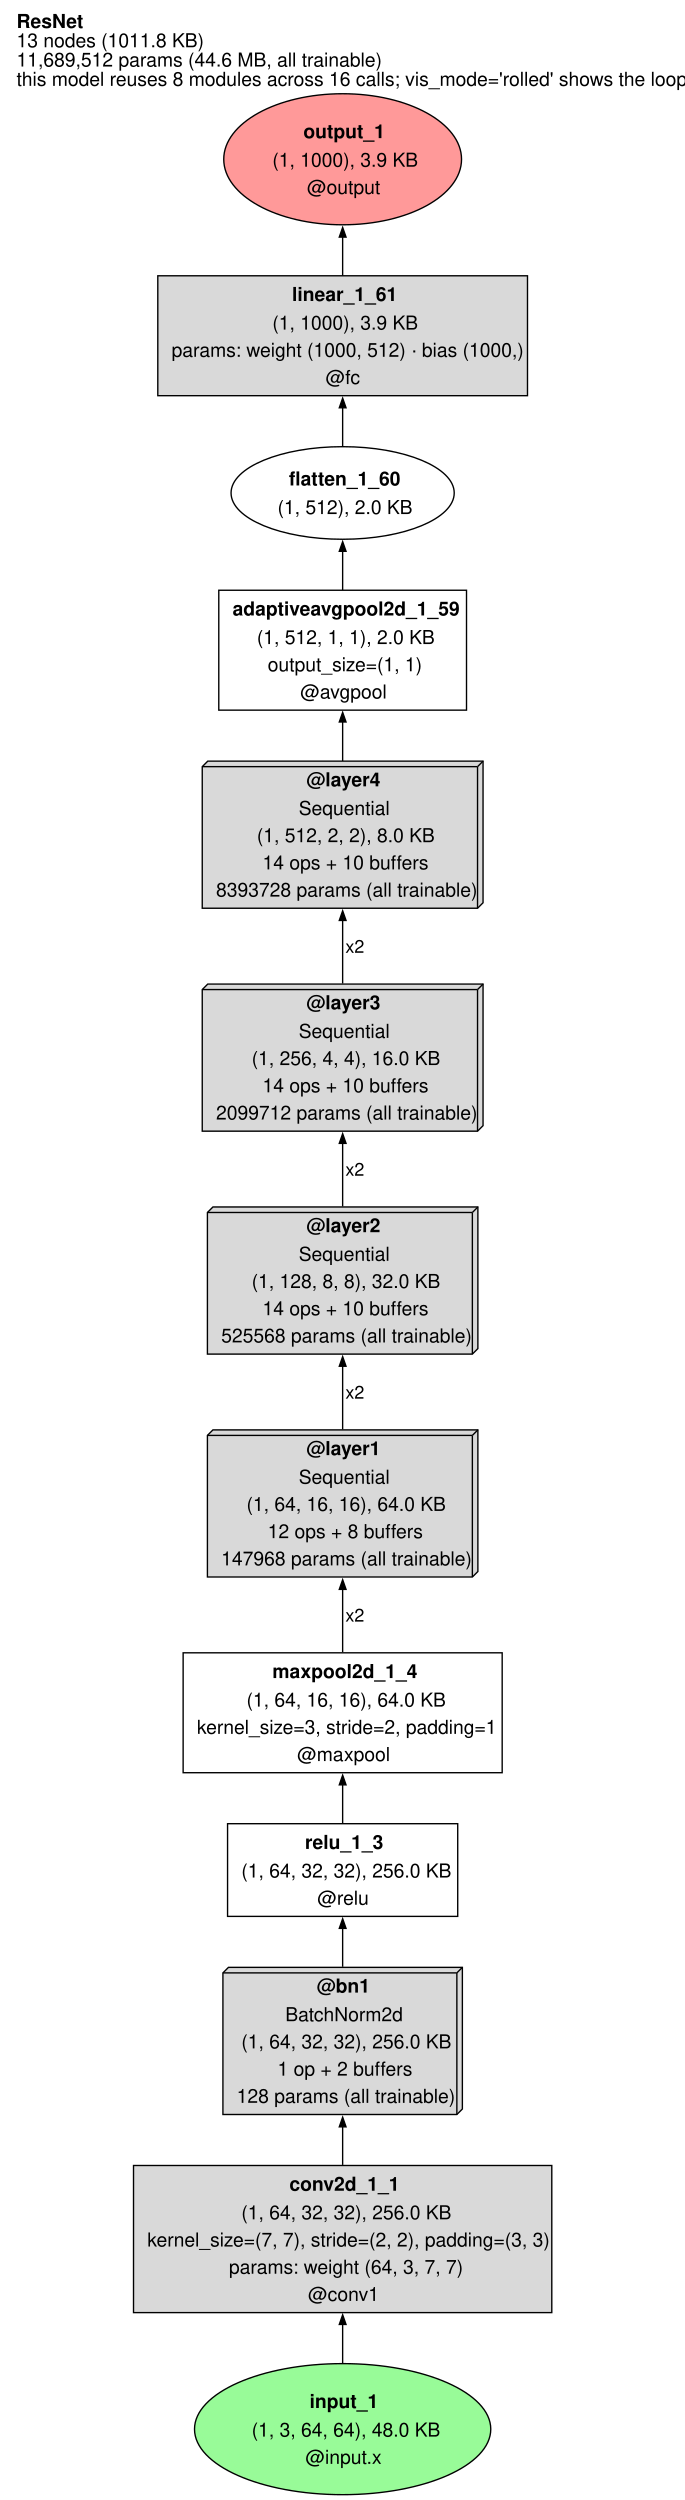
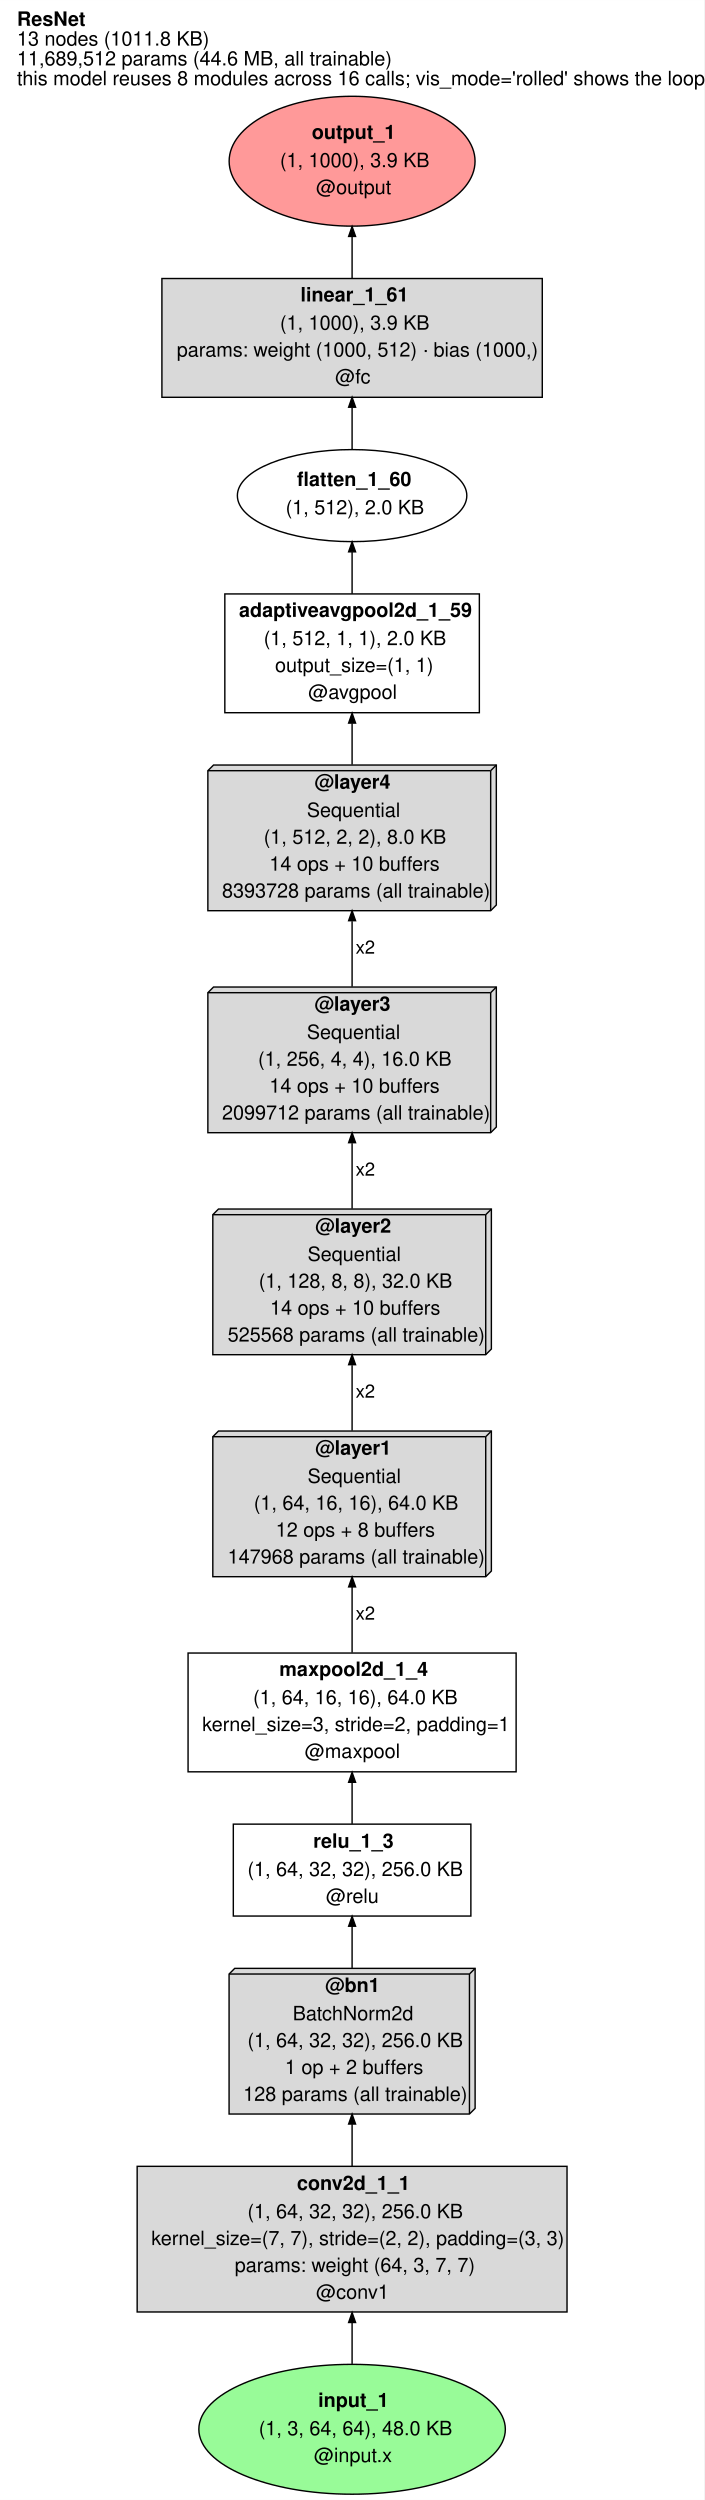
- <svg xmlns="http://www.w3.org/2000/svg" width="497pt" height="1814pt" viewBox="0.00 0.00 497.00 1814.00">
-   <g id="graph0" class="graph" transform="scale(1 1) rotate(0) translate(4 1810.14)">
-     <polygon fill="white" stroke="none" points="-4,4 -4,-1810.14 493.25,-1810.14 493.25,4 -4,4" />
-     <text xml:space="preserve" text-anchor="start" x="8" y="-1789.84" font-family="Helvetica,sans-Serif" font-weight="bold" font-size="14.00">ResNet</text>
-     <text xml:space="preserve" text-anchor="start" x="8" y="-1775.84" font-family="Helvetica,sans-Serif" font-size="14.00">13 nodes (1011.8 KB)</text>
-     <text xml:space="preserve" text-anchor="start" x="8" y="-1761.84" font-family="Helvetica,sans-Serif" font-size="14.00">11,689,512 params (44.6 MB, all trainable)</text>
-     <text xml:space="preserve" text-anchor="start" x="8" y="-1747.84" font-family="Helvetica,sans-Serif" font-size="14.00">this model reuses 8 modules across 16 calls; vis_mode='rolled' shows the loop</text>
+ <svg xmlns="http://www.w3.org/2000/svg" width="498pt" height="1768pt" viewBox="0.00 0.00 498.00 1767.90">
+   <g id="graph0" class="graph" transform="scale(1 1) rotate(0) translate(4 1763.9)">
+     <polygon fill="white" stroke="transparent" points="-4,4 -4,-1763.9 494,-1763.9 494,4 -4,4" />
+     <text text-anchor="start" x="8" y="-1745.7" font-family="Helvetica,sans-Serif" font-weight="bold" font-size="14.00">ResNet</text>
+     <text text-anchor="start" x="8" y="-1731.7" font-family="Helvetica,sans-Serif" font-size="14.00">13 nodes (1011.8 KB)</text>
+     <text text-anchor="start" x="8" y="-1717.7" font-family="Helvetica,sans-Serif" font-size="14.00">11,689,512 params (44.6 MB, all trainable)</text>
+     <text text-anchor="start" x="8" y="-1703.7" font-family="Helvetica,sans-Serif" font-size="14.00">this model reuses 8 modules across 16 calls; vis_mode='rolled' shows the loop</text>
    <g id="node1" class="node">
-       <ellipse fill="#98fb98" stroke="black" cx="244.62" cy="-47.55" rx="107.48" ry="47.55" />
-       <text xml:space="preserve" text-anchor="start" x="220.62" y="-62.88" font-family="Helvetica,sans-Serif" font-weight="bold" font-size="14.00">input_1</text>
-       <text xml:space="preserve" text-anchor="start" x="178.62" y="-42.13" font-family="Helvetica,sans-Serif" font-size="14.00">(1, 3, 64, 64), 48.0 KB</text>
-       <text xml:space="preserve" text-anchor="start" x="217.62" y="-22.38" font-family="Helvetica,sans-Serif" font-size="14.00">@input.x</text>
+       <ellipse fill="#98fb98" stroke="black" cx="245" cy="-45.96" rx="108.38" ry="45.92" />
+       <text text-anchor="start" x="221" y="-61.76" font-family="Helvetica,sans-Serif" font-weight="bold" font-size="14.00">input_1</text>
+       <text text-anchor="start" x="179" y="-41.76" font-family="Helvetica,sans-Serif" font-size="14.00">(1, 3, 64, 64), 48.0 KB</text>
+       <text text-anchor="start" x="218" y="-22.76" font-family="Helvetica,sans-Serif" font-size="14.00">@input.x</text>
    </g>
    <g id="node2" class="node">
-       <polygon fill="#d9d9d9" stroke="black" points="396.38,-238.86 92.88,-238.86 92.88,-132.11 396.38,-132.11 396.38,-238.86" />
-       <text xml:space="preserve" text-anchor="start" x="206" y="-220.56" font-family="Helvetica,sans-Serif" font-weight="bold" font-size="14.00">conv2d_1_1</text>
-       <text xml:space="preserve" text-anchor="start" x="171.12" y="-199.81" font-family="Helvetica,sans-Serif" font-size="14.00">(1, 64, 32, 32), 256.0 KB</text>
-       <text xml:space="preserve" text-anchor="start" x="102.88" y="-180.06" font-family="Helvetica,sans-Serif" font-size="14.00">kernel_size=(7, 7), stride=(2, 2), padding=(3, 3)</text>
-       <text xml:space="preserve" text-anchor="start" x="162.12" y="-160.31" font-family="Helvetica,sans-Serif" font-size="14.00">params: weight (64, 3, 7, 7)</text>
-       <text xml:space="preserve" text-anchor="start" x="219.5" y="-140.56" font-family="Helvetica,sans-Serif" font-size="14.00">@conv1</text>
+       <polygon fill="#d9d9d9" stroke="black" points="397,-231.92 93,-231.92 93,-128.92 397,-128.92 397,-231.92" />
+       <text text-anchor="start" x="206" y="-215.22" font-family="Helvetica,sans-Serif" font-weight="bold" font-size="14.00">conv2d_1_1</text>
+       <text text-anchor="start" x="171" y="-195.22" font-family="Helvetica,sans-Serif" font-size="14.00">(1, 64, 32, 32), 256.0 KB</text>
+       <text text-anchor="start" x="103" y="-176.22" font-family="Helvetica,sans-Serif" font-size="14.00">kernel_size=(7, 7), stride=(2, 2), padding=(3, 3)</text>
+       <text text-anchor="start" x="162" y="-157.22" font-family="Helvetica,sans-Serif" font-size="14.00">params: weight (64, 3, 7, 7)</text>
+       <text text-anchor="start" x="219.5" y="-138.22" font-family="Helvetica,sans-Serif" font-size="14.00">@conv1</text>
    </g>
    <g id="edge1" class="edge">
-       <path fill="none" stroke="black" d="M244.62,-95.33C244.62,-104.48 244.62,-114.19 244.62,-123.72" />
-       <polygon fill="black" stroke="black" points="242.18,-123.51 244.63,-130.51 247.08,-123.51 242.18,-123.51" />
+       <path fill="none" stroke="black" d="M245,-92.18C245,-101.59 245,-111.63 245,-121.42" />
+       <polygon fill="black" stroke="black" points="242.55,-121.5 245,-128.5 247.45,-121.5 242.55,-121.5" />
    </g>
    <g id="node3" class="node">
-       <polygon fill="#d9d9d9" stroke="black" points="331.5,-382.61 161.75,-382.61 157.75,-378.61 157.75,-275.86 327.5,-275.86 331.5,-279.86 331.5,-382.61" />
-       <polyline fill="none" stroke="black" points="327.5,-378.61 157.75,-378.61" />
-       <polyline fill="none" stroke="black" points="327.5,-378.61 327.5,-275.86" />
-       <polyline fill="none" stroke="black" points="327.5,-378.61 331.5,-382.61" />
-       <text xml:space="preserve" text-anchor="start" x="225.88" y="-364.31" font-family="Helvetica,sans-Serif" font-weight="bold" font-size="14.00">@bn1</text>
-       <text xml:space="preserve" text-anchor="start" x="203" y="-343.56" font-family="Helvetica,sans-Serif" font-size="14.00">BatchNorm2d</text>
-       <text xml:space="preserve" text-anchor="start" x="171.12" y="-323.81" font-family="Helvetica,sans-Serif" font-size="14.00">(1, 64, 32, 32), 256.0 KB</text>
-       <text xml:space="preserve" text-anchor="start" x="197.38" y="-304.06" font-family="Helvetica,sans-Serif" font-size="14.00">1 op + 2 buffers</text>
-       <text xml:space="preserve" text-anchor="start" x="167.75" y="-284.31" font-family="Helvetica,sans-Serif" font-size="14.00">128 params (all trainable)</text>
+       <polygon fill="#d9d9d9" stroke="black" points="332,-371.92 162,-371.92 158,-367.92 158,-268.92 328,-268.92 332,-272.92 332,-371.92" />
+       <polyline fill="none" stroke="black" points="328,-367.92 158,-367.92 " />
+       <polyline fill="none" stroke="black" points="328,-367.92 328,-268.92 " />
+       <polyline fill="none" stroke="black" points="328,-367.92 332,-371.92 " />
+       <text text-anchor="start" x="226" y="-355.22" font-family="Helvetica,sans-Serif" font-weight="bold" font-size="14.00">@bn1</text>
+       <text text-anchor="start" x="203" y="-335.22" font-family="Helvetica,sans-Serif" font-size="14.00">BatchNorm2d</text>
+       <text text-anchor="start" x="171" y="-316.22" font-family="Helvetica,sans-Serif" font-size="14.00">(1, 64, 32, 32), 256.0 KB</text>
+       <text text-anchor="start" x="197.5" y="-297.22" font-family="Helvetica,sans-Serif" font-size="14.00">1 op + 2 buffers</text>
+       <text text-anchor="start" x="168" y="-278.22" font-family="Helvetica,sans-Serif" font-size="14.00">128 params (all trainable)</text>
    </g>
    <g id="edge2" class="edge">
-       <path fill="none" stroke="black" d="M244.62,-239.26C244.62,-248.3 244.62,-257.76 244.62,-267" />
-       <polygon fill="black" stroke="black" points="242.18,-266.89 244.63,-273.89 247.08,-266.89 242.18,-266.89" />
+       <path fill="none" stroke="black" d="M245,-232.03C245,-241.68 245,-251.86 245,-261.72" />
+       <polygon fill="black" stroke="black" points="242.55,-261.83 245,-268.83 247.45,-261.83 242.55,-261.83" />
    </g>
    <g id="node4" class="node">
-       <polygon fill="white" stroke="black" points="328.12,-486.86 161.12,-486.86 161.12,-419.61 328.12,-419.61 328.12,-486.86" />
-       <text xml:space="preserve" text-anchor="start" x="217.25" y="-468.56" font-family="Helvetica,sans-Serif" font-weight="bold" font-size="14.00">relu_1_3</text>
-       <text xml:space="preserve" text-anchor="start" x="171.12" y="-447.81" font-family="Helvetica,sans-Serif" font-size="14.00">(1, 64, 32, 32), 256.0 KB</text>
-       <text xml:space="preserve" text-anchor="start" x="226.25" y="-428.06" font-family="Helvetica,sans-Serif" font-size="14.00">@relu</text>
+       <polygon fill="white" stroke="black" points="329,-473.92 161,-473.92 161,-408.92 329,-408.92 329,-473.92" />
+       <text text-anchor="start" x="217.5" y="-457.22" font-family="Helvetica,sans-Serif" font-weight="bold" font-size="14.00">relu_1_3</text>
+       <text text-anchor="start" x="171" y="-437.22" font-family="Helvetica,sans-Serif" font-size="14.00">(1, 64, 32, 32), 256.0 KB</text>
+       <text text-anchor="start" x="226.5" y="-418.22" font-family="Helvetica,sans-Serif" font-size="14.00">@relu</text>
    </g>
    <g id="edge3" class="edge">
-       <path fill="none" stroke="black" d="M244.62,-383.03C244.62,-392.4 244.62,-402.04 244.62,-411.02" />
-       <polygon fill="black" stroke="black" points="242.18,-410.9 244.63,-417.9 247.08,-410.9 242.18,-410.9" />
+       <path fill="none" stroke="black" d="M245,-372.24C245,-382.1 245,-392.29 245,-401.7" />
+       <polygon fill="black" stroke="black" points="242.55,-401.71 245,-408.71 247.45,-401.71 242.55,-401.71" />
    </g>
    <g id="node5" class="node">
-       <polygon fill="white" stroke="black" points="360.38,-610.86 128.88,-610.86 128.88,-523.86 360.38,-523.86 360.38,-610.86" />
-       <text xml:space="preserve" text-anchor="start" x="193.62" y="-592.56" font-family="Helvetica,sans-Serif" font-weight="bold" font-size="14.00">maxpool2d_1_4</text>
-       <text xml:space="preserve" text-anchor="start" x="174.88" y="-571.81" font-family="Helvetica,sans-Serif" font-size="14.00">(1, 64, 16, 16), 64.0 KB</text>
-       <text xml:space="preserve" text-anchor="start" x="138.88" y="-552.06" font-family="Helvetica,sans-Serif" font-size="14.00">kernel_size=3, stride=2, padding=1</text>
-       <text xml:space="preserve" text-anchor="start" x="211.62" y="-532.31" font-family="Helvetica,sans-Serif" font-size="14.00">@maxpool</text>
+       <polygon fill="white" stroke="black" points="361,-594.92 129,-594.92 129,-510.92 361,-510.92 361,-594.92" />
+       <text text-anchor="start" x="193.5" y="-578.72" font-family="Helvetica,sans-Serif" font-weight="bold" font-size="14.00">maxpool2d_1_4</text>
+       <text text-anchor="start" x="175" y="-558.72" font-family="Helvetica,sans-Serif" font-size="14.00">(1, 64, 16, 16), 64.0 KB</text>
+       <text text-anchor="start" x="139" y="-539.72" font-family="Helvetica,sans-Serif" font-size="14.00">kernel_size=3, stride=2, padding=1</text>
+       <text text-anchor="start" x="211.5" y="-520.72" font-family="Helvetica,sans-Serif" font-size="14.00">@maxpool</text>
    </g>
    <g id="edge4" class="edge">
-       <path fill="none" stroke="black" d="M244.62,-487.27C244.62,-496.06 244.62,-505.77 244.62,-515.28" />
-       <polygon fill="black" stroke="black" points="242.18,-515.05 244.63,-522.05 247.08,-515.05 242.18,-515.05" />
+       <path fill="none" stroke="black" d="M245,-474.1C245,-483.24 245,-493.45 245,-503.37" />
+       <polygon fill="black" stroke="black" points="242.55,-503.53 245,-510.53 247.45,-503.53 242.55,-503.53" />
    </g>
    <g id="node6" class="node">
-       <polygon fill="#d9d9d9" stroke="black" points="342.75,-772.61 150.5,-772.61 146.5,-768.61 146.5,-665.86 338.75,-665.86 342.75,-669.86 342.75,-772.61" />
-       <polyline fill="none" stroke="black" points="338.75,-768.61 146.5,-768.61" />
-       <polyline fill="none" stroke="black" points="338.75,-768.61 338.75,-665.86" />
-       <polyline fill="none" stroke="black" points="338.75,-768.61 342.75,-772.61" />
-       <text xml:space="preserve" text-anchor="start" x="218.38" y="-754.31" font-family="Helvetica,sans-Serif" font-weight="bold" font-size="14.00">@layer1</text>
-       <text xml:space="preserve" text-anchor="start" x="212.75" y="-733.56" font-family="Helvetica,sans-Serif" font-size="14.00">Sequential</text>
-       <text xml:space="preserve" text-anchor="start" x="174.88" y="-713.81" font-family="Helvetica,sans-Serif" font-size="14.00">(1, 64, 16, 16), 64.0 KB</text>
-       <text xml:space="preserve" text-anchor="start" x="190.25" y="-694.06" font-family="Helvetica,sans-Serif" font-size="14.00">12 ops + 8 buffers</text>
-       <text xml:space="preserve" text-anchor="start" x="156.5" y="-674.31" font-family="Helvetica,sans-Serif" font-size="14.00">147968 params (all trainable)</text>
+       <polygon fill="#d9d9d9" stroke="black" points="343.5,-751.92 150.5,-751.92 146.5,-747.92 146.5,-648.92 339.5,-648.92 343.5,-652.92 343.5,-751.92" />
+       <polyline fill="none" stroke="black" points="339.5,-747.92 146.5,-747.92 " />
+       <polyline fill="none" stroke="black" points="339.5,-747.92 339.5,-648.92 " />
+       <polyline fill="none" stroke="black" points="339.5,-747.92 343.5,-751.92 " />
+       <text text-anchor="start" x="219" y="-735.22" font-family="Helvetica,sans-Serif" font-weight="bold" font-size="14.00">@layer1</text>
+       <text text-anchor="start" x="213.5" y="-715.22" font-family="Helvetica,sans-Serif" font-size="14.00">Sequential</text>
+       <text text-anchor="start" x="175.5" y="-696.22" font-family="Helvetica,sans-Serif" font-size="14.00">(1, 64, 16, 16), 64.0 KB</text>
+       <text text-anchor="start" x="191" y="-677.22" font-family="Helvetica,sans-Serif" font-size="14.00">12 ops + 8 buffers</text>
+       <text text-anchor="start" x="157" y="-658.22" font-family="Helvetica,sans-Serif" font-size="14.00">147968 params (all trainable)</text>
    </g>
    <g id="edge5" class="edge">
-       <path fill="none" stroke="black" d="M244.62,-611.3C244.62,-625.54 244.62,-641.66 244.62,-657" />
-       <polygon fill="black" stroke="black" points="242.18,-656.9 244.63,-663.9 247.08,-656.9 242.18,-656.9" />
-       <text xml:space="preserve" text-anchor="start" x="246.62" y="-633.51" font-family="Helvetica,sans-Serif" font-size="13.00">x2</text>
+       <path fill="none" stroke="black" d="M245,-595.23C245,-609.65 245,-626.12 245,-641.64" />
+       <polygon fill="black" stroke="black" points="242.55,-641.69 245,-648.69 247.45,-641.69 242.55,-641.69" />
+       <text text-anchor="start" x="247.5" y="-618.52" font-family="Helvetica,sans-Serif" font-size="13.00">x2</text>
    </g>
    <g id="node7" class="node">
-       <polygon fill="#d9d9d9" stroke="black" points="342.75,-934.36 150.5,-934.36 146.5,-930.36 146.5,-827.61 338.75,-827.61 342.75,-831.61 342.75,-934.36" />
-       <polyline fill="none" stroke="black" points="338.75,-930.36 146.5,-930.36" />
-       <polyline fill="none" stroke="black" points="338.75,-930.36 338.75,-827.61" />
-       <polyline fill="none" stroke="black" points="338.75,-930.36 342.75,-934.36" />
-       <text xml:space="preserve" text-anchor="start" x="218.38" y="-916.06" font-family="Helvetica,sans-Serif" font-weight="bold" font-size="14.00">@layer2</text>
-       <text xml:space="preserve" text-anchor="start" x="212.75" y="-895.31" font-family="Helvetica,sans-Serif" font-size="14.00">Sequential</text>
-       <text xml:space="preserve" text-anchor="start" x="178.62" y="-875.56" font-family="Helvetica,sans-Serif" font-size="14.00">(1, 128, 8, 8), 32.0 KB</text>
-       <text xml:space="preserve" text-anchor="start" x="186.5" y="-855.81" font-family="Helvetica,sans-Serif" font-size="14.00">14 ops + 10 buffers</text>
-       <text xml:space="preserve" text-anchor="start" x="156.5" y="-836.06" font-family="Helvetica,sans-Serif" font-size="14.00">525568 params (all trainable)</text>
+       <polygon fill="#d9d9d9" stroke="black" points="343.5,-908.92 150.5,-908.92 146.5,-904.92 146.5,-805.92 339.5,-805.92 343.5,-809.92 343.5,-908.92" />
+       <polyline fill="none" stroke="black" points="339.5,-904.92 146.5,-904.92 " />
+       <polyline fill="none" stroke="black" points="339.5,-904.92 339.5,-805.92 " />
+       <polyline fill="none" stroke="black" points="339.5,-904.92 343.5,-908.92 " />
+       <text text-anchor="start" x="219" y="-892.22" font-family="Helvetica,sans-Serif" font-weight="bold" font-size="14.00">@layer2</text>
+       <text text-anchor="start" x="213.5" y="-872.22" font-family="Helvetica,sans-Serif" font-size="14.00">Sequential</text>
+       <text text-anchor="start" x="179" y="-853.22" font-family="Helvetica,sans-Serif" font-size="14.00">(1, 128, 8, 8), 32.0 KB</text>
+       <text text-anchor="start" x="187" y="-834.22" font-family="Helvetica,sans-Serif" font-size="14.00">14 ops + 10 buffers</text>
+       <text text-anchor="start" x="157" y="-815.22" font-family="Helvetica,sans-Serif" font-size="14.00">525568 params (all trainable)</text>
    </g>
    <g id="edge6" class="edge">
-       <path fill="none" stroke="black" d="M244.62,-772.98C244.62,-787.7 244.62,-803.82 244.62,-818.98" />
-       <polygon fill="black" stroke="black" points="242.18,-818.77 244.63,-825.77 247.08,-818.77 242.18,-818.77" />
-       <text xml:space="preserve" text-anchor="start" x="246.62" y="-795.26" font-family="Helvetica,sans-Serif" font-size="13.00">x2</text>
+       <path fill="none" stroke="black" d="M245,-752.18C245,-766.97 245,-783.25 245,-798.46" />
+       <polygon fill="black" stroke="black" points="242.55,-798.82 245,-805.82 247.45,-798.82 242.55,-798.82" />
+       <text text-anchor="start" x="247.5" y="-775.52" font-family="Helvetica,sans-Serif" font-size="13.00">x2</text>
    </g>
    <g id="node8" class="node">
-       <polygon fill="#d9d9d9" stroke="black" points="346.5,-1096.11 146.75,-1096.11 142.75,-1092.11 142.75,-989.36 342.5,-989.36 346.5,-993.36 346.5,-1096.11" />
-       <polyline fill="none" stroke="black" points="342.5,-1092.11 142.75,-1092.11" />
-       <polyline fill="none" stroke="black" points="342.5,-1092.11 342.5,-989.36" />
-       <polyline fill="none" stroke="black" points="342.5,-1092.11 346.5,-1096.11" />
-       <text xml:space="preserve" text-anchor="start" x="218.38" y="-1077.81" font-family="Helvetica,sans-Serif" font-weight="bold" font-size="14.00">@layer3</text>
-       <text xml:space="preserve" text-anchor="start" x="212.75" y="-1057.06" font-family="Helvetica,sans-Serif" font-size="14.00">Sequential</text>
-       <text xml:space="preserve" text-anchor="start" x="178.62" y="-1037.31" font-family="Helvetica,sans-Serif" font-size="14.00">(1, 256, 4, 4), 16.0 KB</text>
-       <text xml:space="preserve" text-anchor="start" x="186.5" y="-1017.56" font-family="Helvetica,sans-Serif" font-size="14.00">14 ops + 10 buffers</text>
-       <text xml:space="preserve" text-anchor="start" x="152.75" y="-997.81" font-family="Helvetica,sans-Serif" font-size="14.00">2099712 params (all trainable)</text>
+       <polygon fill="#d9d9d9" stroke="black" points="347,-1065.92 147,-1065.92 143,-1061.92 143,-962.92 343,-962.92 347,-966.92 347,-1065.92" />
+       <polyline fill="none" stroke="black" points="343,-1061.92 143,-1061.92 " />
+       <polyline fill="none" stroke="black" points="343,-1061.92 343,-962.92 " />
+       <polyline fill="none" stroke="black" points="343,-1061.92 347,-1065.92 " />
+       <text text-anchor="start" x="218.5" y="-1049.22" font-family="Helvetica,sans-Serif" font-weight="bold" font-size="14.00">@layer3</text>
+       <text text-anchor="start" x="213" y="-1029.22" font-family="Helvetica,sans-Serif" font-size="14.00">Sequential</text>
+       <text text-anchor="start" x="178.5" y="-1010.22" font-family="Helvetica,sans-Serif" font-size="14.00">(1, 256, 4, 4), 16.0 KB</text>
+       <text text-anchor="start" x="186.5" y="-991.22" font-family="Helvetica,sans-Serif" font-size="14.00">14 ops + 10 buffers</text>
+       <text text-anchor="start" x="153" y="-972.22" font-family="Helvetica,sans-Serif" font-size="14.00">2099712 params (all trainable)</text>
    </g>
    <g id="edge7" class="edge">
-       <path fill="none" stroke="black" d="M244.62,-934.73C244.62,-949.45 244.62,-965.57 244.62,-980.73" />
-       <polygon fill="black" stroke="black" points="242.18,-980.52 244.63,-987.52 247.08,-980.52 242.18,-980.52" />
-       <text xml:space="preserve" text-anchor="start" x="246.62" y="-957.01" font-family="Helvetica,sans-Serif" font-size="13.00">x2</text>
+       <path fill="none" stroke="black" d="M245,-909.18C245,-923.97 245,-940.25 245,-955.46" />
+       <polygon fill="black" stroke="black" points="242.55,-955.82 245,-962.82 247.45,-955.82 242.55,-955.82" />
+       <text text-anchor="start" x="247.5" y="-932.52" font-family="Helvetica,sans-Serif" font-size="13.00">x2</text>
    </g>
    <g id="node9" class="node">
-       <polygon fill="#d9d9d9" stroke="black" points="346.5,-1257.86 146.75,-1257.86 142.75,-1253.86 142.75,-1151.11 342.5,-1151.11 346.5,-1155.11 346.5,-1257.86" />
-       <polyline fill="none" stroke="black" points="342.5,-1253.86 142.75,-1253.86" />
-       <polyline fill="none" stroke="black" points="342.5,-1253.86 342.5,-1151.11" />
-       <polyline fill="none" stroke="black" points="342.5,-1253.86 346.5,-1257.86" />
-       <text xml:space="preserve" text-anchor="start" x="218.38" y="-1239.56" font-family="Helvetica,sans-Serif" font-weight="bold" font-size="14.00">@layer4</text>
-       <text xml:space="preserve" text-anchor="start" x="212.75" y="-1218.81" font-family="Helvetica,sans-Serif" font-size="14.00">Sequential</text>
-       <text xml:space="preserve" text-anchor="start" x="182.38" y="-1199.06" font-family="Helvetica,sans-Serif" font-size="14.00">(1, 512, 2, 2), 8.0 KB</text>
-       <text xml:space="preserve" text-anchor="start" x="186.5" y="-1179.31" font-family="Helvetica,sans-Serif" font-size="14.00">14 ops + 10 buffers</text>
-       <text xml:space="preserve" text-anchor="start" x="152.75" y="-1159.56" font-family="Helvetica,sans-Serif" font-size="14.00">8393728 params (all trainable)</text>
+       <polygon fill="#d9d9d9" stroke="black" points="347,-1222.92 147,-1222.92 143,-1218.92 143,-1119.92 343,-1119.92 347,-1123.92 347,-1222.92" />
+       <polyline fill="none" stroke="black" points="343,-1218.92 143,-1218.92 " />
+       <polyline fill="none" stroke="black" points="343,-1218.92 343,-1119.92 " />
+       <polyline fill="none" stroke="black" points="343,-1218.92 347,-1222.92 " />
+       <text text-anchor="start" x="218.5" y="-1206.22" font-family="Helvetica,sans-Serif" font-weight="bold" font-size="14.00">@layer4</text>
+       <text text-anchor="start" x="213" y="-1186.22" font-family="Helvetica,sans-Serif" font-size="14.00">Sequential</text>
+       <text text-anchor="start" x="182.5" y="-1167.22" font-family="Helvetica,sans-Serif" font-size="14.00">(1, 512, 2, 2), 8.0 KB</text>
+       <text text-anchor="start" x="186.5" y="-1148.22" font-family="Helvetica,sans-Serif" font-size="14.00">14 ops + 10 buffers</text>
+       <text text-anchor="start" x="153" y="-1129.22" font-family="Helvetica,sans-Serif" font-size="14.00">8393728 params (all trainable)</text>
    </g>
    <g id="edge8" class="edge">
-       <path fill="none" stroke="black" d="M244.62,-1096.48C244.62,-1111.2 244.62,-1127.32 244.62,-1142.48" />
-       <polygon fill="black" stroke="black" points="242.18,-1142.27 244.63,-1149.27 247.08,-1142.27 242.18,-1142.27" />
-       <text xml:space="preserve" text-anchor="start" x="246.62" y="-1118.76" font-family="Helvetica,sans-Serif" font-size="13.00">x2</text>
+       <path fill="none" stroke="black" d="M245,-1066.18C245,-1080.97 245,-1097.25 245,-1112.46" />
+       <polygon fill="black" stroke="black" points="242.55,-1112.82 245,-1119.82 247.45,-1112.82 242.55,-1112.82" />
+       <text text-anchor="start" x="247.5" y="-1089.52" font-family="Helvetica,sans-Serif" font-size="13.00">x2</text>
    </g>
    <g id="node10" class="node">
-       <polygon fill="white" stroke="black" points="334.5,-1381.86 154.75,-1381.86 154.75,-1294.86 334.5,-1294.86 334.5,-1381.86" />
-       <text xml:space="preserve" text-anchor="start" x="164.75" y="-1363.56" font-family="Helvetica,sans-Serif" font-weight="bold" font-size="14.00">adaptiveavgpool2d_1_59</text>
-       <text xml:space="preserve" text-anchor="start" x="182.38" y="-1342.81" font-family="Helvetica,sans-Serif" font-size="14.00">(1, 512, 1, 1), 2.0 KB</text>
-       <text xml:space="preserve" text-anchor="start" x="190.25" y="-1323.06" font-family="Helvetica,sans-Serif" font-size="14.00">output_size=(1, 1)</text>
-       <text xml:space="preserve" text-anchor="start" x="213.88" y="-1303.31" font-family="Helvetica,sans-Serif" font-size="14.00">@avgpool</text>
+       <polygon fill="white" stroke="black" points="335,-1343.92 155,-1343.92 155,-1259.92 335,-1259.92 335,-1343.92" />
+       <text text-anchor="start" x="165" y="-1327.72" font-family="Helvetica,sans-Serif" font-weight="bold" font-size="14.00">adaptiveavgpool2d_1_59</text>
+       <text text-anchor="start" x="182.5" y="-1307.72" font-family="Helvetica,sans-Serif" font-size="14.00">(1, 512, 1, 1), 2.0 KB</text>
+       <text text-anchor="start" x="190.5" y="-1288.72" font-family="Helvetica,sans-Serif" font-size="14.00">output_size=(1, 1)</text>
+       <text text-anchor="start" x="214" y="-1269.72" font-family="Helvetica,sans-Serif" font-size="14.00">@avgpool</text>
    </g>
    <g id="edge9" class="edge">
-       <path fill="none" stroke="black" d="M244.62,-1257.98C244.62,-1267.33 244.62,-1277.05 244.62,-1286.36" />
-       <polygon fill="black" stroke="black" points="242.18,-1286.25 244.63,-1293.25 247.08,-1286.25 242.18,-1286.25" />
+       <path fill="none" stroke="black" d="M245,-1223.21C245,-1232.83 245,-1242.86 245,-1252.41" />
+       <polygon fill="black" stroke="black" points="242.55,-1252.59 245,-1259.59 247.45,-1252.59 242.55,-1252.59" />
    </g>
    <g id="node11" class="node">
-       <ellipse fill="white" stroke="black" cx="244.62" cy="-1452.44" rx="80.96" ry="33.59" />
-       <text xml:space="preserve" text-anchor="start" x="205.62" y="-1457.89" font-family="Helvetica,sans-Serif" font-weight="bold" font-size="14.00">flatten_1_60</text>
-       <text xml:space="preserve" text-anchor="start" x="197.38" y="-1437.14" font-family="Helvetica,sans-Serif" font-size="14.00">(1, 512), 2.0 KB</text>
+       <ellipse fill="white" stroke="black" cx="245" cy="-1413.45" rx="81.13" ry="32.55" />
+       <text text-anchor="start" x="206" y="-1420.25" font-family="Helvetica,sans-Serif" font-weight="bold" font-size="14.00">flatten_1_60</text>
+       <text text-anchor="start" x="198" y="-1400.25" font-family="Helvetica,sans-Serif" font-size="14.00">(1, 512), 2.0 KB</text>
    </g>
    <g id="edge10" class="edge">
-       <path fill="none" stroke="black" d="M244.62,-1382.05C244.62,-1391.34 244.62,-1401.14 244.62,-1410.36" />
-       <polygon fill="black" stroke="black" points="242.18,-1410.12 244.63,-1417.12 247.08,-1410.12 242.18,-1410.12" />
+       <path fill="none" stroke="black" d="M245,-1344.02C245,-1353.69 245,-1363.98 245,-1373.55" />
+       <polygon fill="black" stroke="black" points="242.55,-1373.71 245,-1380.71 247.45,-1373.71 242.55,-1373.71" />
    </g>
    <g id="node12" class="node">
-       <polygon fill="#d9d9d9" stroke="black" points="378.75,-1610.03 110.5,-1610.03 110.5,-1523.03 378.75,-1523.03 378.75,-1610.03" />
-       <text xml:space="preserve" text-anchor="start" x="207.88" y="-1591.73" font-family="Helvetica,sans-Serif" font-weight="bold" font-size="14.00">linear_1_61</text>
-       <text xml:space="preserve" text-anchor="start" x="193.62" y="-1570.98" font-family="Helvetica,sans-Serif" font-size="14.00">(1, 1000), 3.9 KB</text>
-       <text xml:space="preserve" text-anchor="start" x="120.5" y="-1551.23" font-family="Helvetica,sans-Serif" font-size="14.00">params: weight (1000, 512) · bias (1000,)</text>
-       <text xml:space="preserve" text-anchor="start" x="232.25" y="-1531.48" font-family="Helvetica,sans-Serif" font-size="14.00">@fc</text>
+       <polygon fill="#d9d9d9" stroke="black" points="379.5,-1566.98 110.5,-1566.98 110.5,-1482.98 379.5,-1482.98 379.5,-1566.98" />
+       <text text-anchor="start" x="208.5" y="-1550.78" font-family="Helvetica,sans-Serif" font-weight="bold" font-size="14.00">linear_1_61</text>
+       <text text-anchor="start" x="194" y="-1530.78" font-family="Helvetica,sans-Serif" font-size="14.00">(1, 1000), 3.9 KB</text>
+       <text text-anchor="start" x="121" y="-1511.78" font-family="Helvetica,sans-Serif" font-size="14.00">params: weight (1000, 512) · bias (1000,)</text>
+       <text text-anchor="start" x="233" y="-1492.78" font-family="Helvetica,sans-Serif" font-size="14.00">@fc</text>
    </g>
    <g id="edge11" class="edge">
-       <path fill="none" stroke="black" d="M244.62,-1486.47C244.62,-1495.26 244.62,-1504.96 244.62,-1514.47" />
-       <polygon fill="black" stroke="black" points="242.18,-1514.24 244.63,-1521.24 247.08,-1514.24 242.18,-1514.24" />
+       <path fill="none" stroke="black" d="M245,-1446.13C245,-1455.38 245,-1465.71 245,-1475.74" />
+       <polygon fill="black" stroke="black" points="242.55,-1475.98 245,-1482.98 247.45,-1475.98 242.55,-1475.98" />
    </g>
    <g id="node13" class="node">
-       <ellipse fill="#ff9999" stroke="black" cx="244.62" cy="-1694.58" rx="86.27" ry="47.55" />
-       <text xml:space="preserve" text-anchor="start" x="216.12" y="-1709.91" font-family="Helvetica,sans-Serif" font-weight="bold" font-size="14.00">output_1</text>
-       <text xml:space="preserve" text-anchor="start" x="193.62" y="-1689.16" font-family="Helvetica,sans-Serif" font-size="14.00">(1, 1000), 3.9 KB</text>
-       <text xml:space="preserve" text-anchor="start" x="218.75" y="-1669.41" font-family="Helvetica,sans-Serif" font-size="14.00">@output</text>
+       <ellipse fill="#ff9999" stroke="black" cx="245" cy="-1649.94" rx="86.95" ry="45.92" />
+       <text text-anchor="start" x="216.5" y="-1665.74" font-family="Helvetica,sans-Serif" font-weight="bold" font-size="14.00">output_1</text>
+       <text text-anchor="start" x="194" y="-1645.74" font-family="Helvetica,sans-Serif" font-size="14.00">(1, 1000), 3.9 KB</text>
+       <text text-anchor="start" x="219.5" y="-1626.74" font-family="Helvetica,sans-Serif" font-size="14.00">@output</text>
    </g>
    <g id="edge12" class="edge">
-       <path fill="none" stroke="black" d="M244.62,-1610.21C244.62,-1619.17 244.62,-1628.76 244.62,-1638.12" />
-       <polygon fill="black" stroke="black" points="242.18,-1638.11 244.63,-1645.11 247.08,-1638.11 242.18,-1638.11" />
+       <path fill="none" stroke="black" d="M245,-1567.26C245,-1576.7 245,-1586.84 245,-1596.67" />
+       <polygon fill="black" stroke="black" points="242.55,-1596.75 245,-1603.75 247.45,-1596.75 242.55,-1596.75" />
    </g>
  </g>
</svg>
